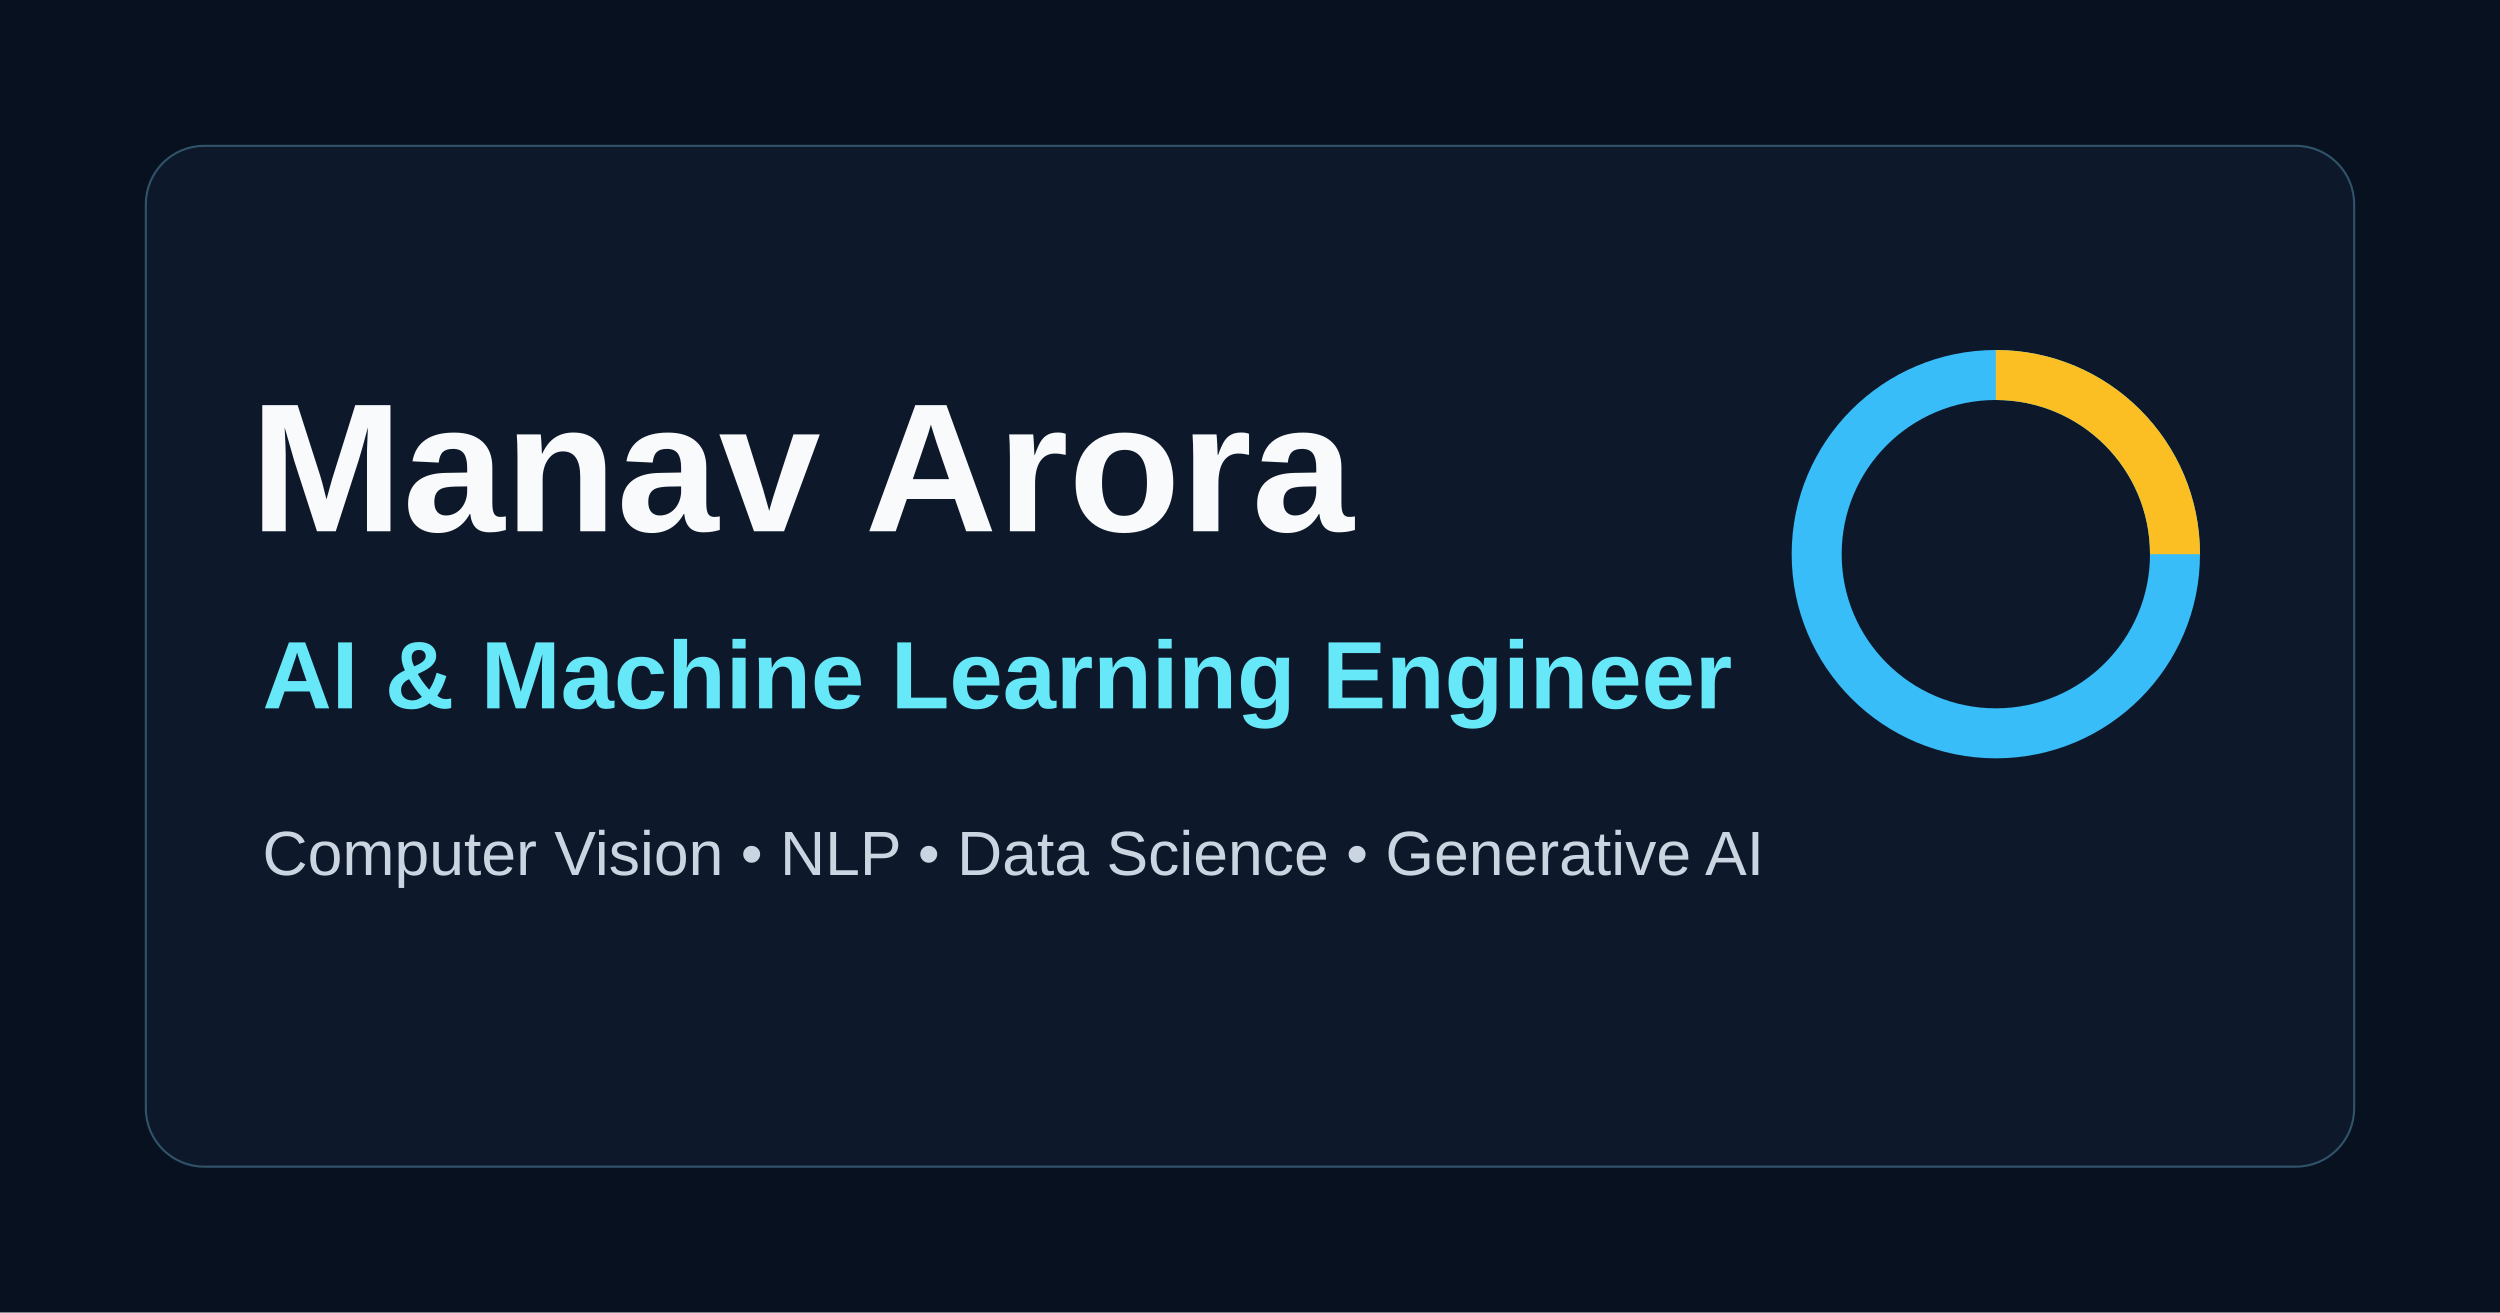
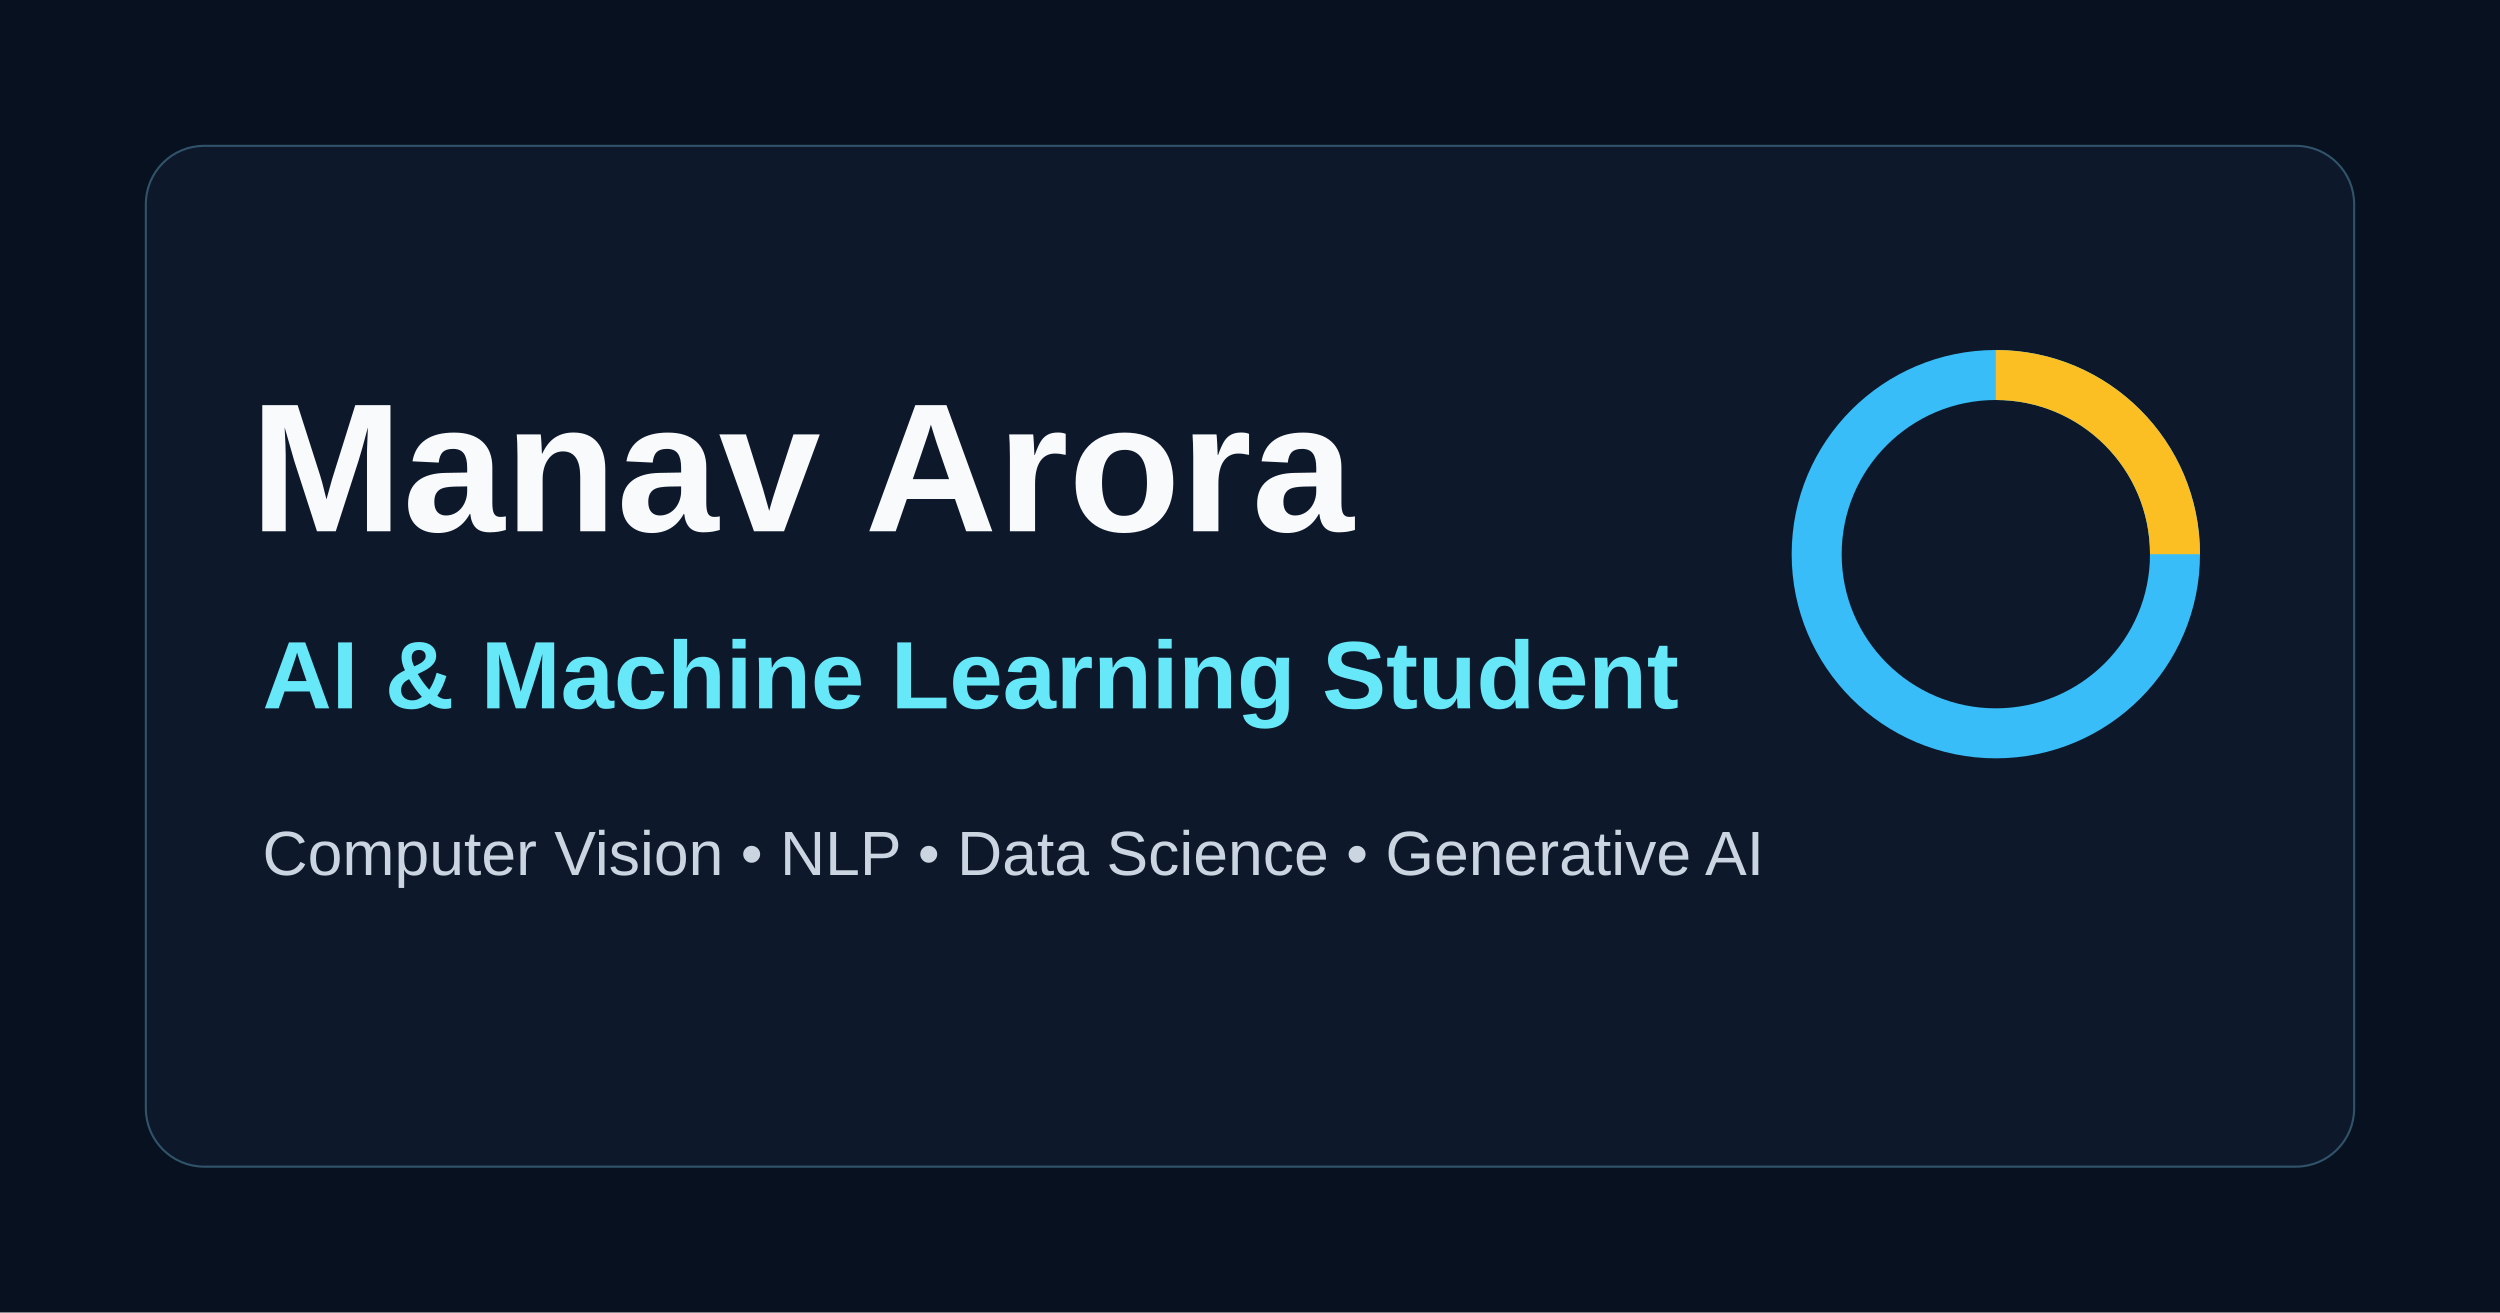
<svg xmlns="http://www.w3.org/2000/svg" width="1200" height="630" viewBox="0 0 1200 630" role="img" aria-labelledby="title">
  <rect width="1200" height="630" fill="#07111f" />
  <rect x="70" y="70" width="1060" height="490" rx="28" fill="#0d192b" stroke="#31536a" />
  <text x="120" y="255" fill="#f8fafc" font-family="Arial" font-size="88" font-weight="800">Manav Arora</text>
-   <text x="126" y="340" fill="#67e8f9" font-family="Arial" font-size="46" font-weight="700">AI &amp; Machine Learning Engineer</text>
+   <text x="126" y="340" fill="#67e8f9" font-family="Arial" font-size="46" font-weight="700">AI &amp; Machine Learning Student</text>
  <text x="126" y="420" fill="#cbd5e1" font-family="Arial" font-size="30">Computer Vision • NLP • Data Science • Generative AI</text>
  <circle cx="958" cy="266" r="86" fill="none" stroke="#38bdf8" stroke-width="24" />
  <path d="M958 180 A86 86 0 0 1 1044 266" fill="none" stroke="#fbbf24" stroke-width="24" />
</svg>
